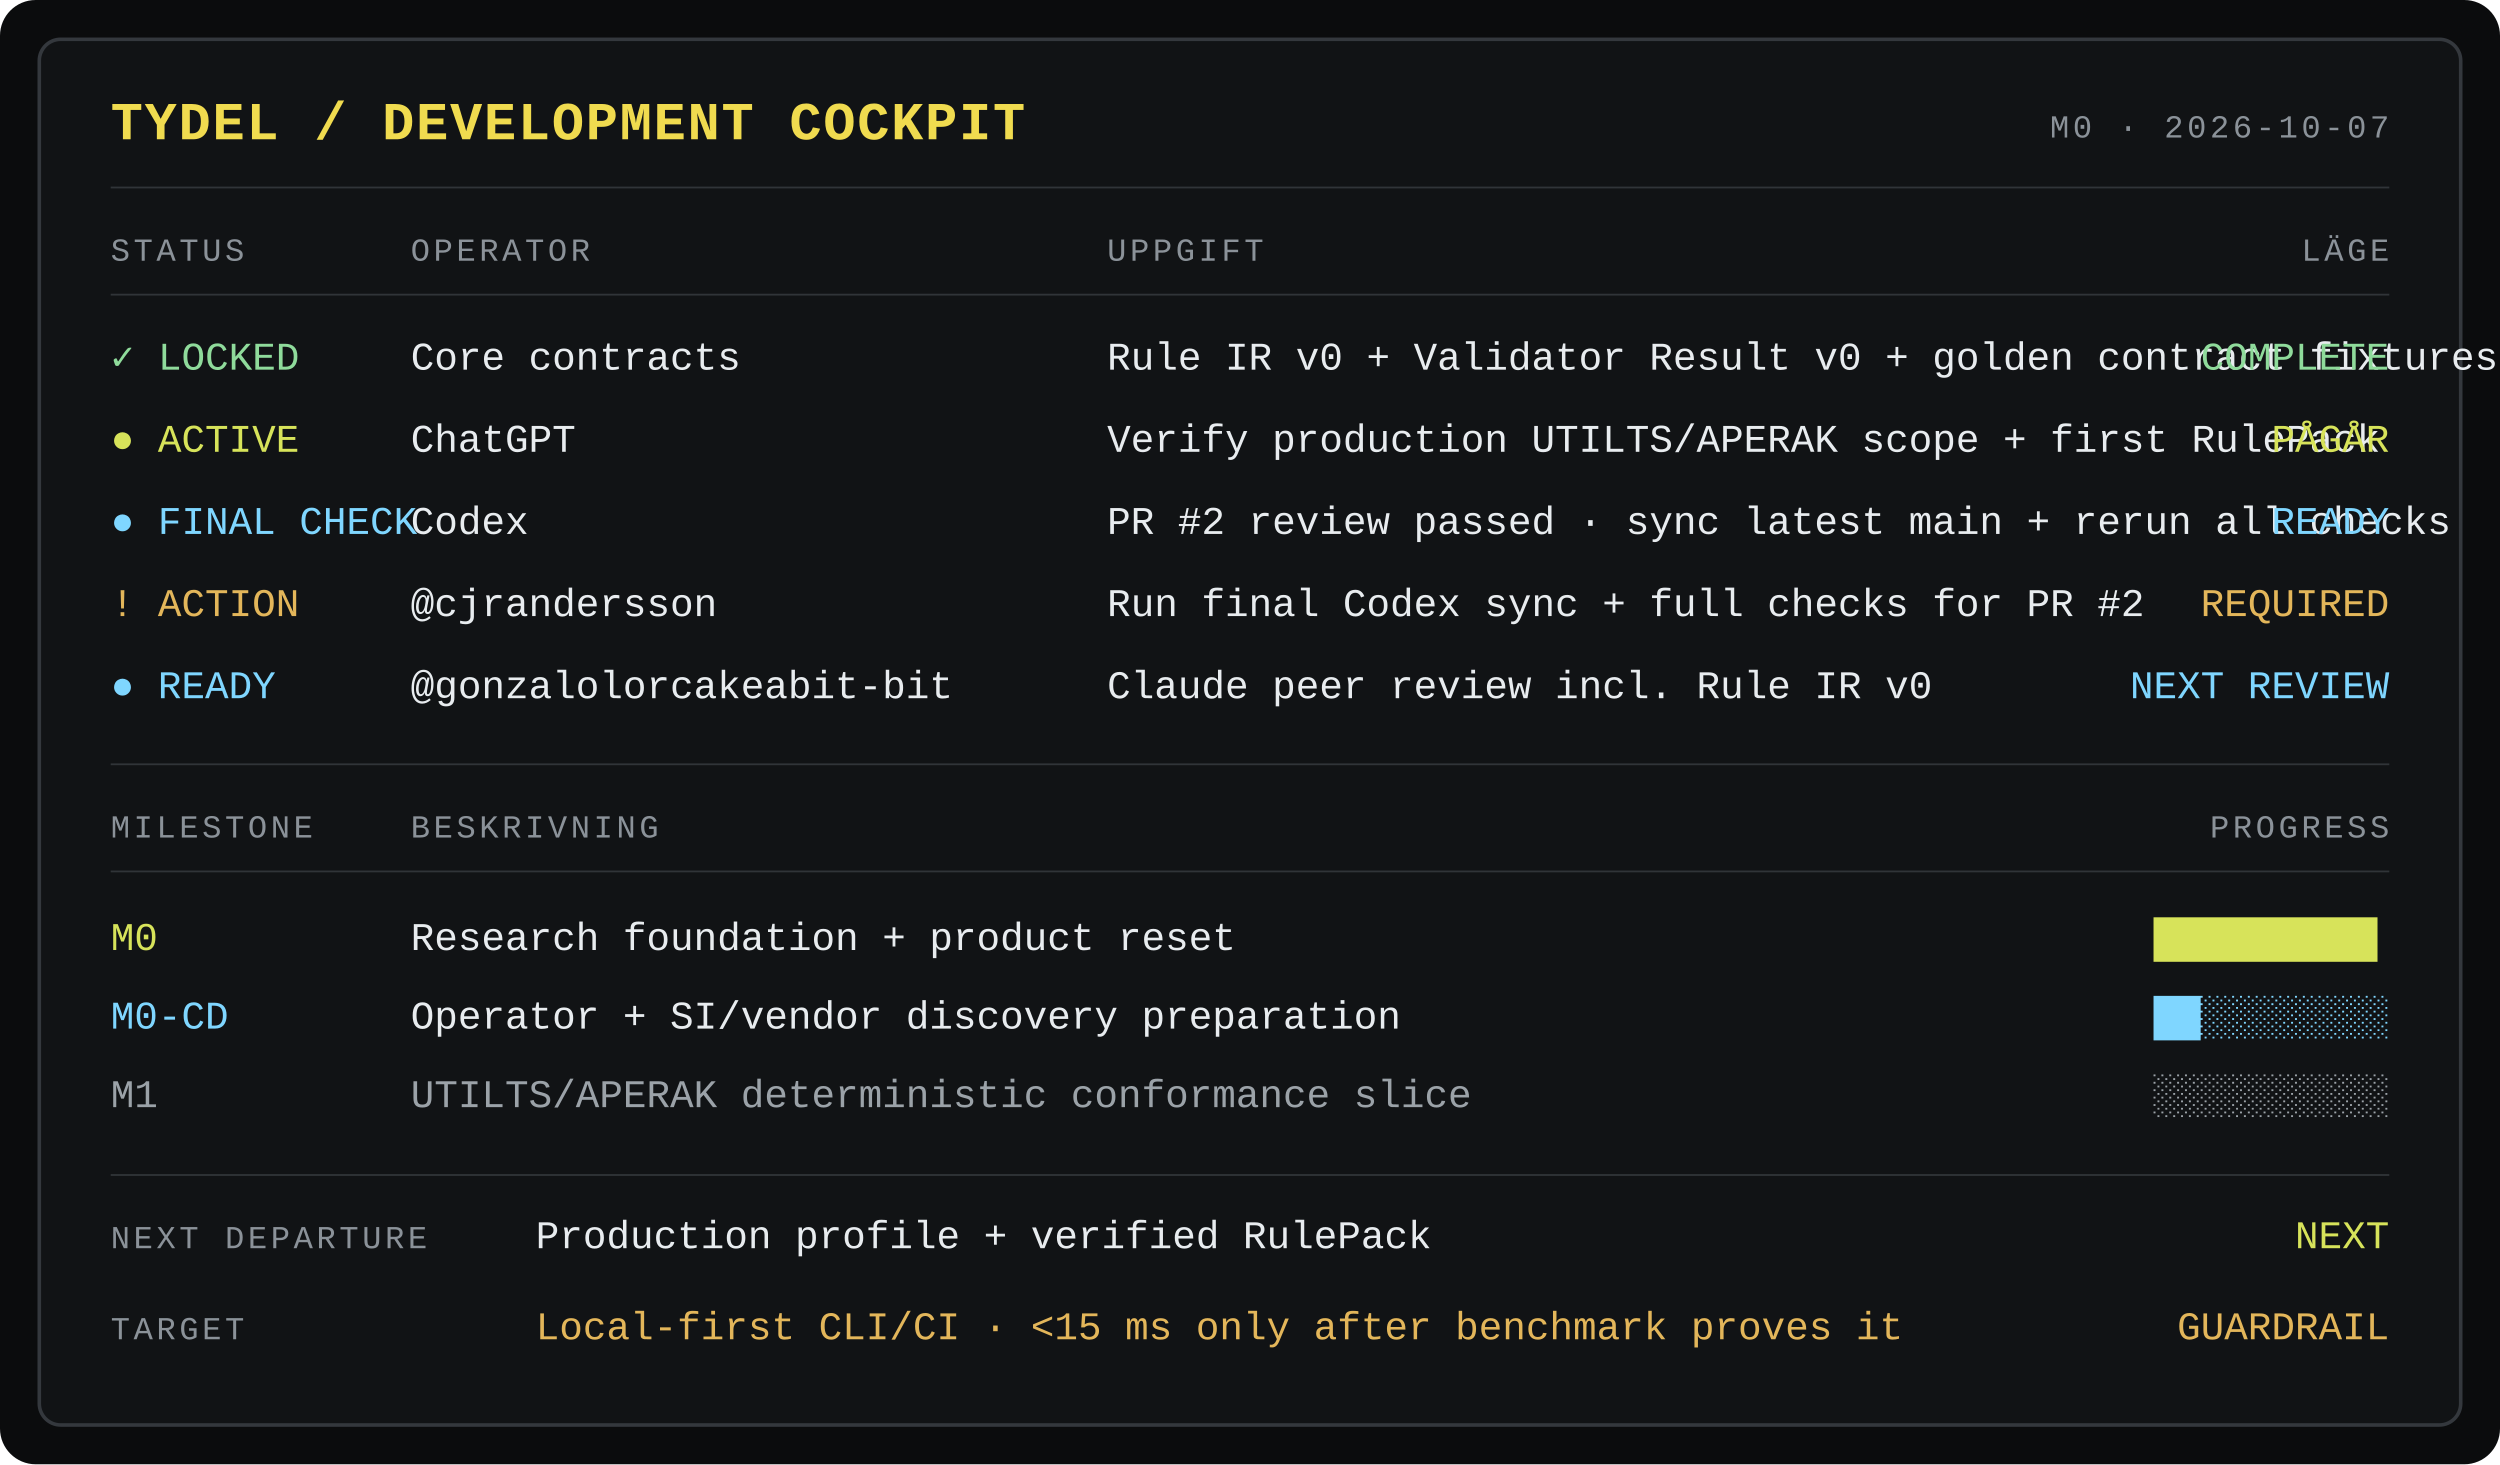
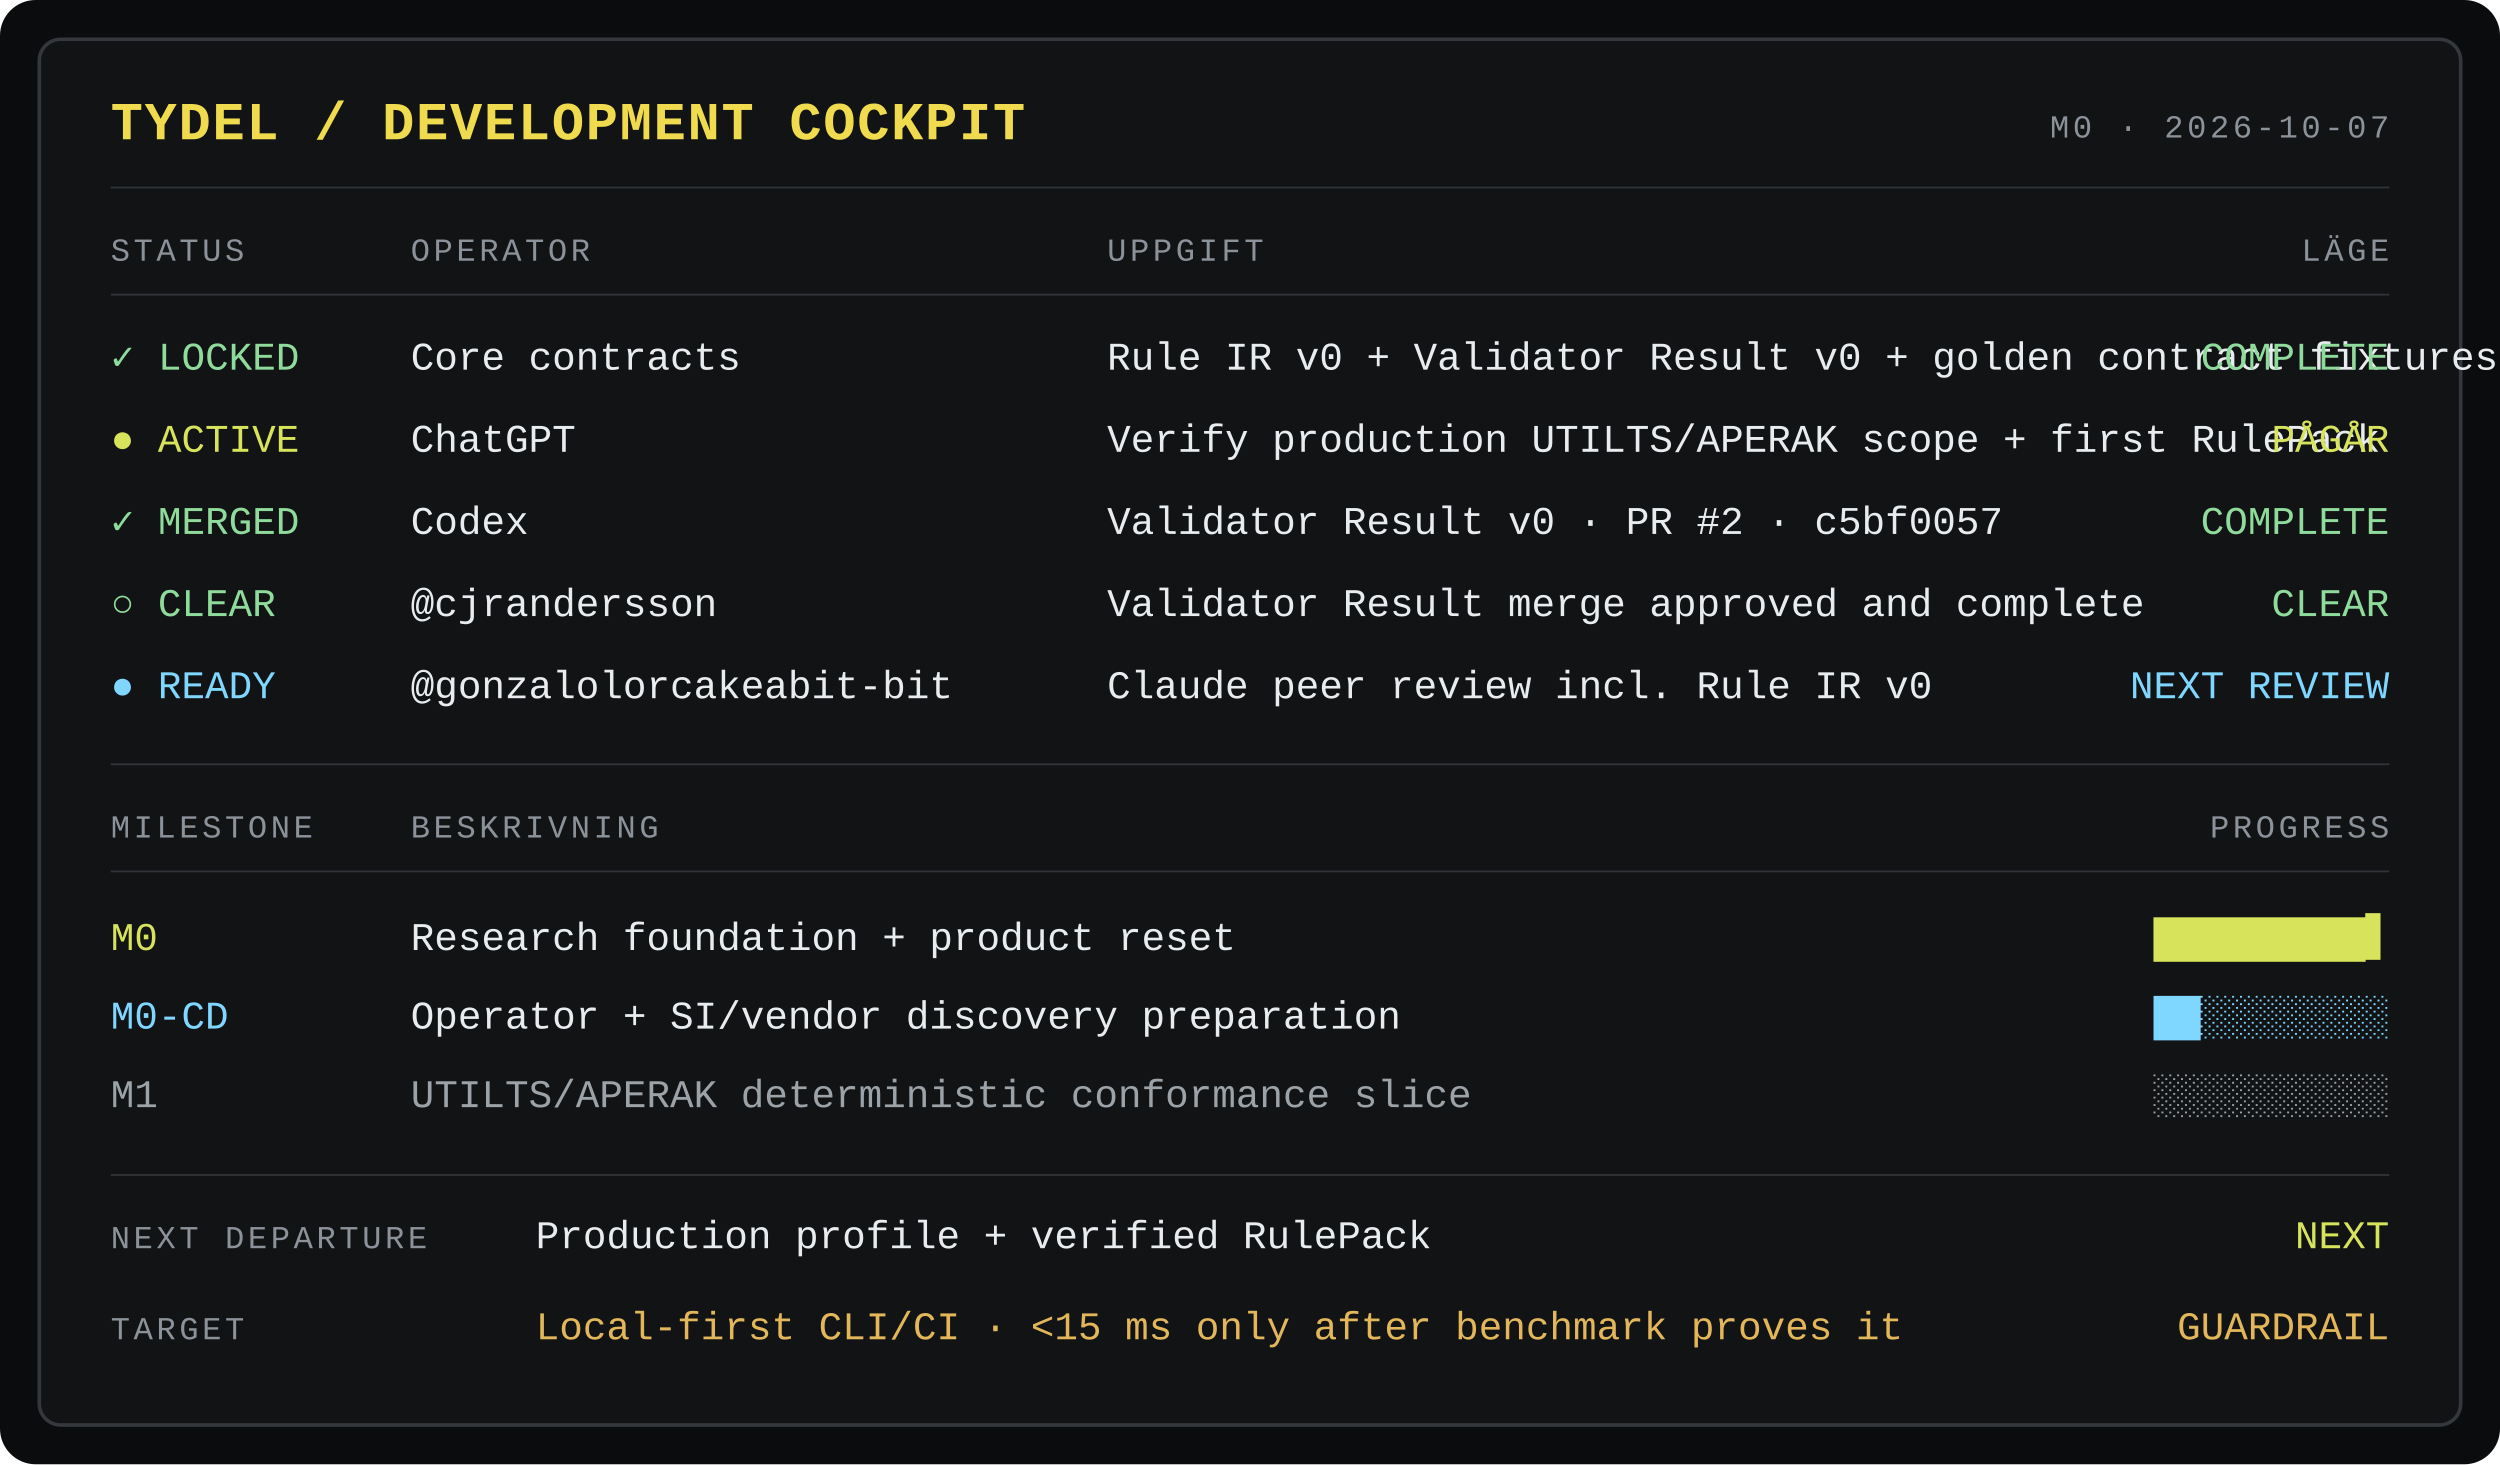
<svg xmlns="http://www.w3.org/2000/svg" width="1400" height="820" viewBox="0 0 1400 820" role="img" aria-labelledby="title desc">
  <rect width="1400" height="820" rx="20" fill="#0b0c0d" />
  <rect x="22" y="22" width="1356" height="776" rx="12" fill="#111315" stroke="#34383d" stroke-width="2" />
  <style>.mono{font-family:ui-monospace,SFMono-Regular,Menlo,Consolas,"Liberation Mono",monospace}.label{font-size:18px;fill:#8b9299;letter-spacing:2px}.head{font-size:30px;font-weight:700;fill:#f0db4f;letter-spacing:1px}.row{font-size:22px;fill:#e8ecef}.muted{fill:#9ba2a8}.active{fill:#d7e35a}.clear{fill:#8fdb9b}.wait{fill:#e3b65a}.ready{fill:#7fd6ff}.checked{fill:#8fdb9b}.line{stroke:#303438;stroke-width:1}</style>
  <text x="62" y="78" class="mono head">TYDEL / DEVELOPMENT COCKPIT</text>
  <text x="1338" y="77" text-anchor="end" class="mono label">M0 · 2026-10-07</text>
  <line x1="62" y1="105" x2="1338" y2="105" class="line" />
  <text x="62" y="146" class="mono label">STATUS</text>
  <text x="230" y="146" class="mono label">OPERATOR</text>
  <text x="620" y="146" class="mono label">UPPGIFT</text>
  <text x="1338" y="146" text-anchor="end" class="mono label">LÄGE</text>
  <line x1="62" y1="165" x2="1338" y2="165" class="line" />
  <text x="62" y="207" class="mono row checked">✓ LOCKED</text>
  <text x="230" y="207" class="mono row">Core contracts</text>
  <text x="620" y="207" class="mono row">Rule IR v0 + Validator Result v0 + golden contract fixtures</text>
  <text x="1338" y="207" text-anchor="end" class="mono row checked">COMPLETE</text>
  <text x="62" y="253" class="mono row active">● ACTIVE</text>
  <text x="230" y="253" class="mono row">ChatGPT</text>
  <text x="620" y="253" class="mono row">Verify production UTILTS/APERAK scope + first RulePack</text>
  <text x="1338" y="253" text-anchor="end" class="mono row active">PÅGÅR</text>
-   <text x="62" y="299" class="mono row ready">● FINAL CHECK</text>
+   <text x="62" y="299" class="mono row checked">✓ MERGED</text>
  <text x="230" y="299" class="mono row">Codex</text>
-   <text x="620" y="299" class="mono row">PR #2 review passed · sync latest main + rerun all checks</text>
-   <text x="1338" y="299" text-anchor="end" class="mono row ready">READY</text>
-   <text x="62" y="345" class="mono row wait">! ACTION</text>
+   <text x="620" y="299" class="mono row">Validator Result v0 · PR #2 · c5bf0057</text>
+   <text x="1338" y="299" text-anchor="end" class="mono row checked">COMPLETE</text>
+   <text x="62" y="345" class="mono row clear">○ CLEAR</text>
  <text x="230" y="345" class="mono row">@cjrandersson</text>
-   <text x="620" y="345" class="mono row">Run final Codex sync + full checks for PR #2</text>
-   <text x="1338" y="345" text-anchor="end" class="mono row wait">REQUIRED</text>
+   <text x="620" y="345" class="mono row">Validator Result merge approved and complete</text>
+   <text x="1338" y="345" text-anchor="end" class="mono row clear">CLEAR</text>
  <text x="62" y="391" class="mono row ready">● READY</text>
  <text x="230" y="391" class="mono row">@gonzalolorcakeabit-bit</text>
  <text x="620" y="391" class="mono row">Claude peer review incl. Rule IR v0</text>
  <text x="1338" y="391" text-anchor="end" class="mono row ready">NEXT REVIEW</text>
  <line x1="62" y1="428" x2="1338" y2="428" class="line" />
  <text x="62" y="469" class="mono label">MILESTONE</text>
  <text x="230" y="469" class="mono label">BESKRIVNING</text>
  <text x="1338" y="469" text-anchor="end" class="mono label">PROGRESS</text>
  <line x1="62" y1="488" x2="1338" y2="488" class="line" />
  <text x="62" y="532" class="mono row active">M0</text>
  <text x="230" y="532" class="mono row">Research foundation + product reset</text>
-   <text x="1338" y="532" text-anchor="end" class="mono row active">█████████▌</text>
+   <text x="1338" y="532" text-anchor="end" class="mono row active">█████████▋</text>
  <text x="62" y="576" class="mono row ready">M0-CD</text>
  <text x="230" y="576" class="mono row">Operator + SI/vendor discovery preparation</text>
  <text x="1338" y="576" text-anchor="end" class="mono row ready">██░░░░░░░░</text>
  <text x="62" y="620" class="mono row muted">M1</text>
  <text x="230" y="620" class="mono row muted">UTILTS/APERAK deterministic conformance slice</text>
  <text x="1338" y="620" text-anchor="end" class="mono row muted">░░░░░░░░░░</text>
  <line x1="62" y1="658" x2="1338" y2="658" class="line" />
  <text x="62" y="699" class="mono label">NEXT DEPARTURE</text>
  <text x="300" y="699" class="mono row">Production profile + verified RulePack</text>
  <text x="1338" y="699" text-anchor="end" class="mono row active">NEXT</text>
  <text x="62" y="750" class="mono label">TARGET</text>
  <text x="300" y="750" class="mono row wait">Local-first CLI/CI · &lt;15 ms only after benchmark proves it</text>
  <text x="1338" y="750" text-anchor="end" class="mono row wait">GUARDRAIL</text>
</svg>
